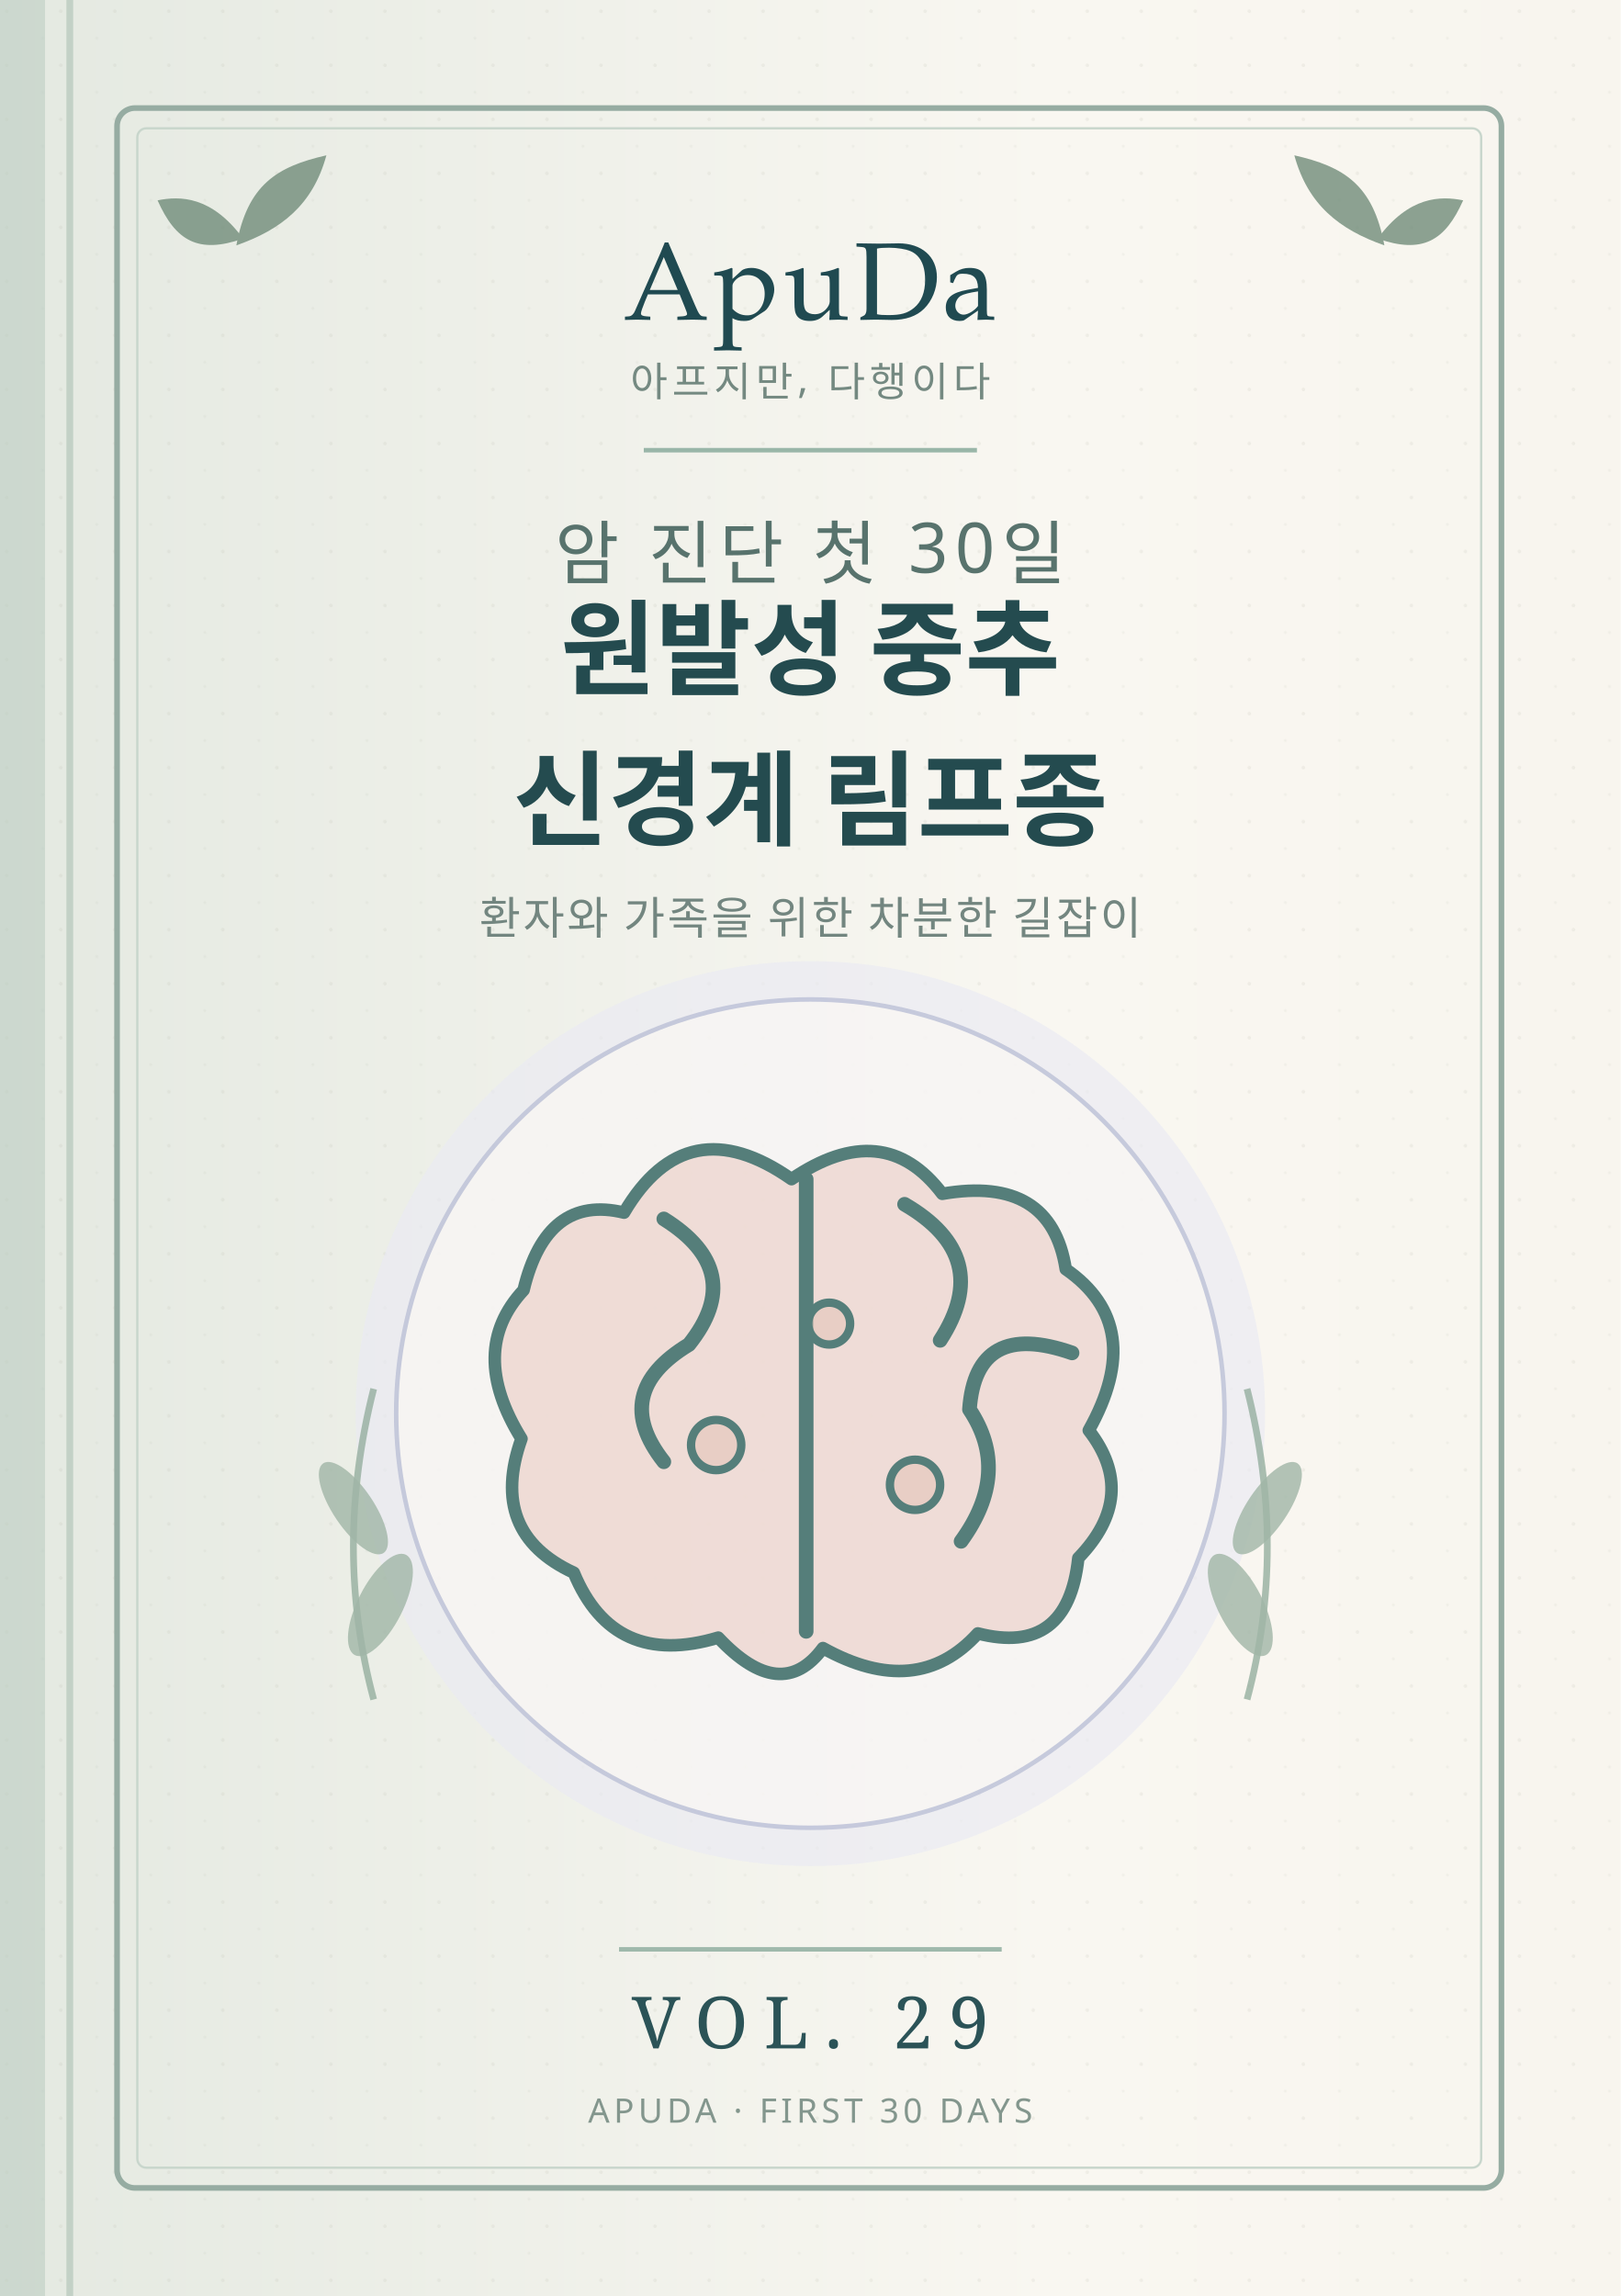
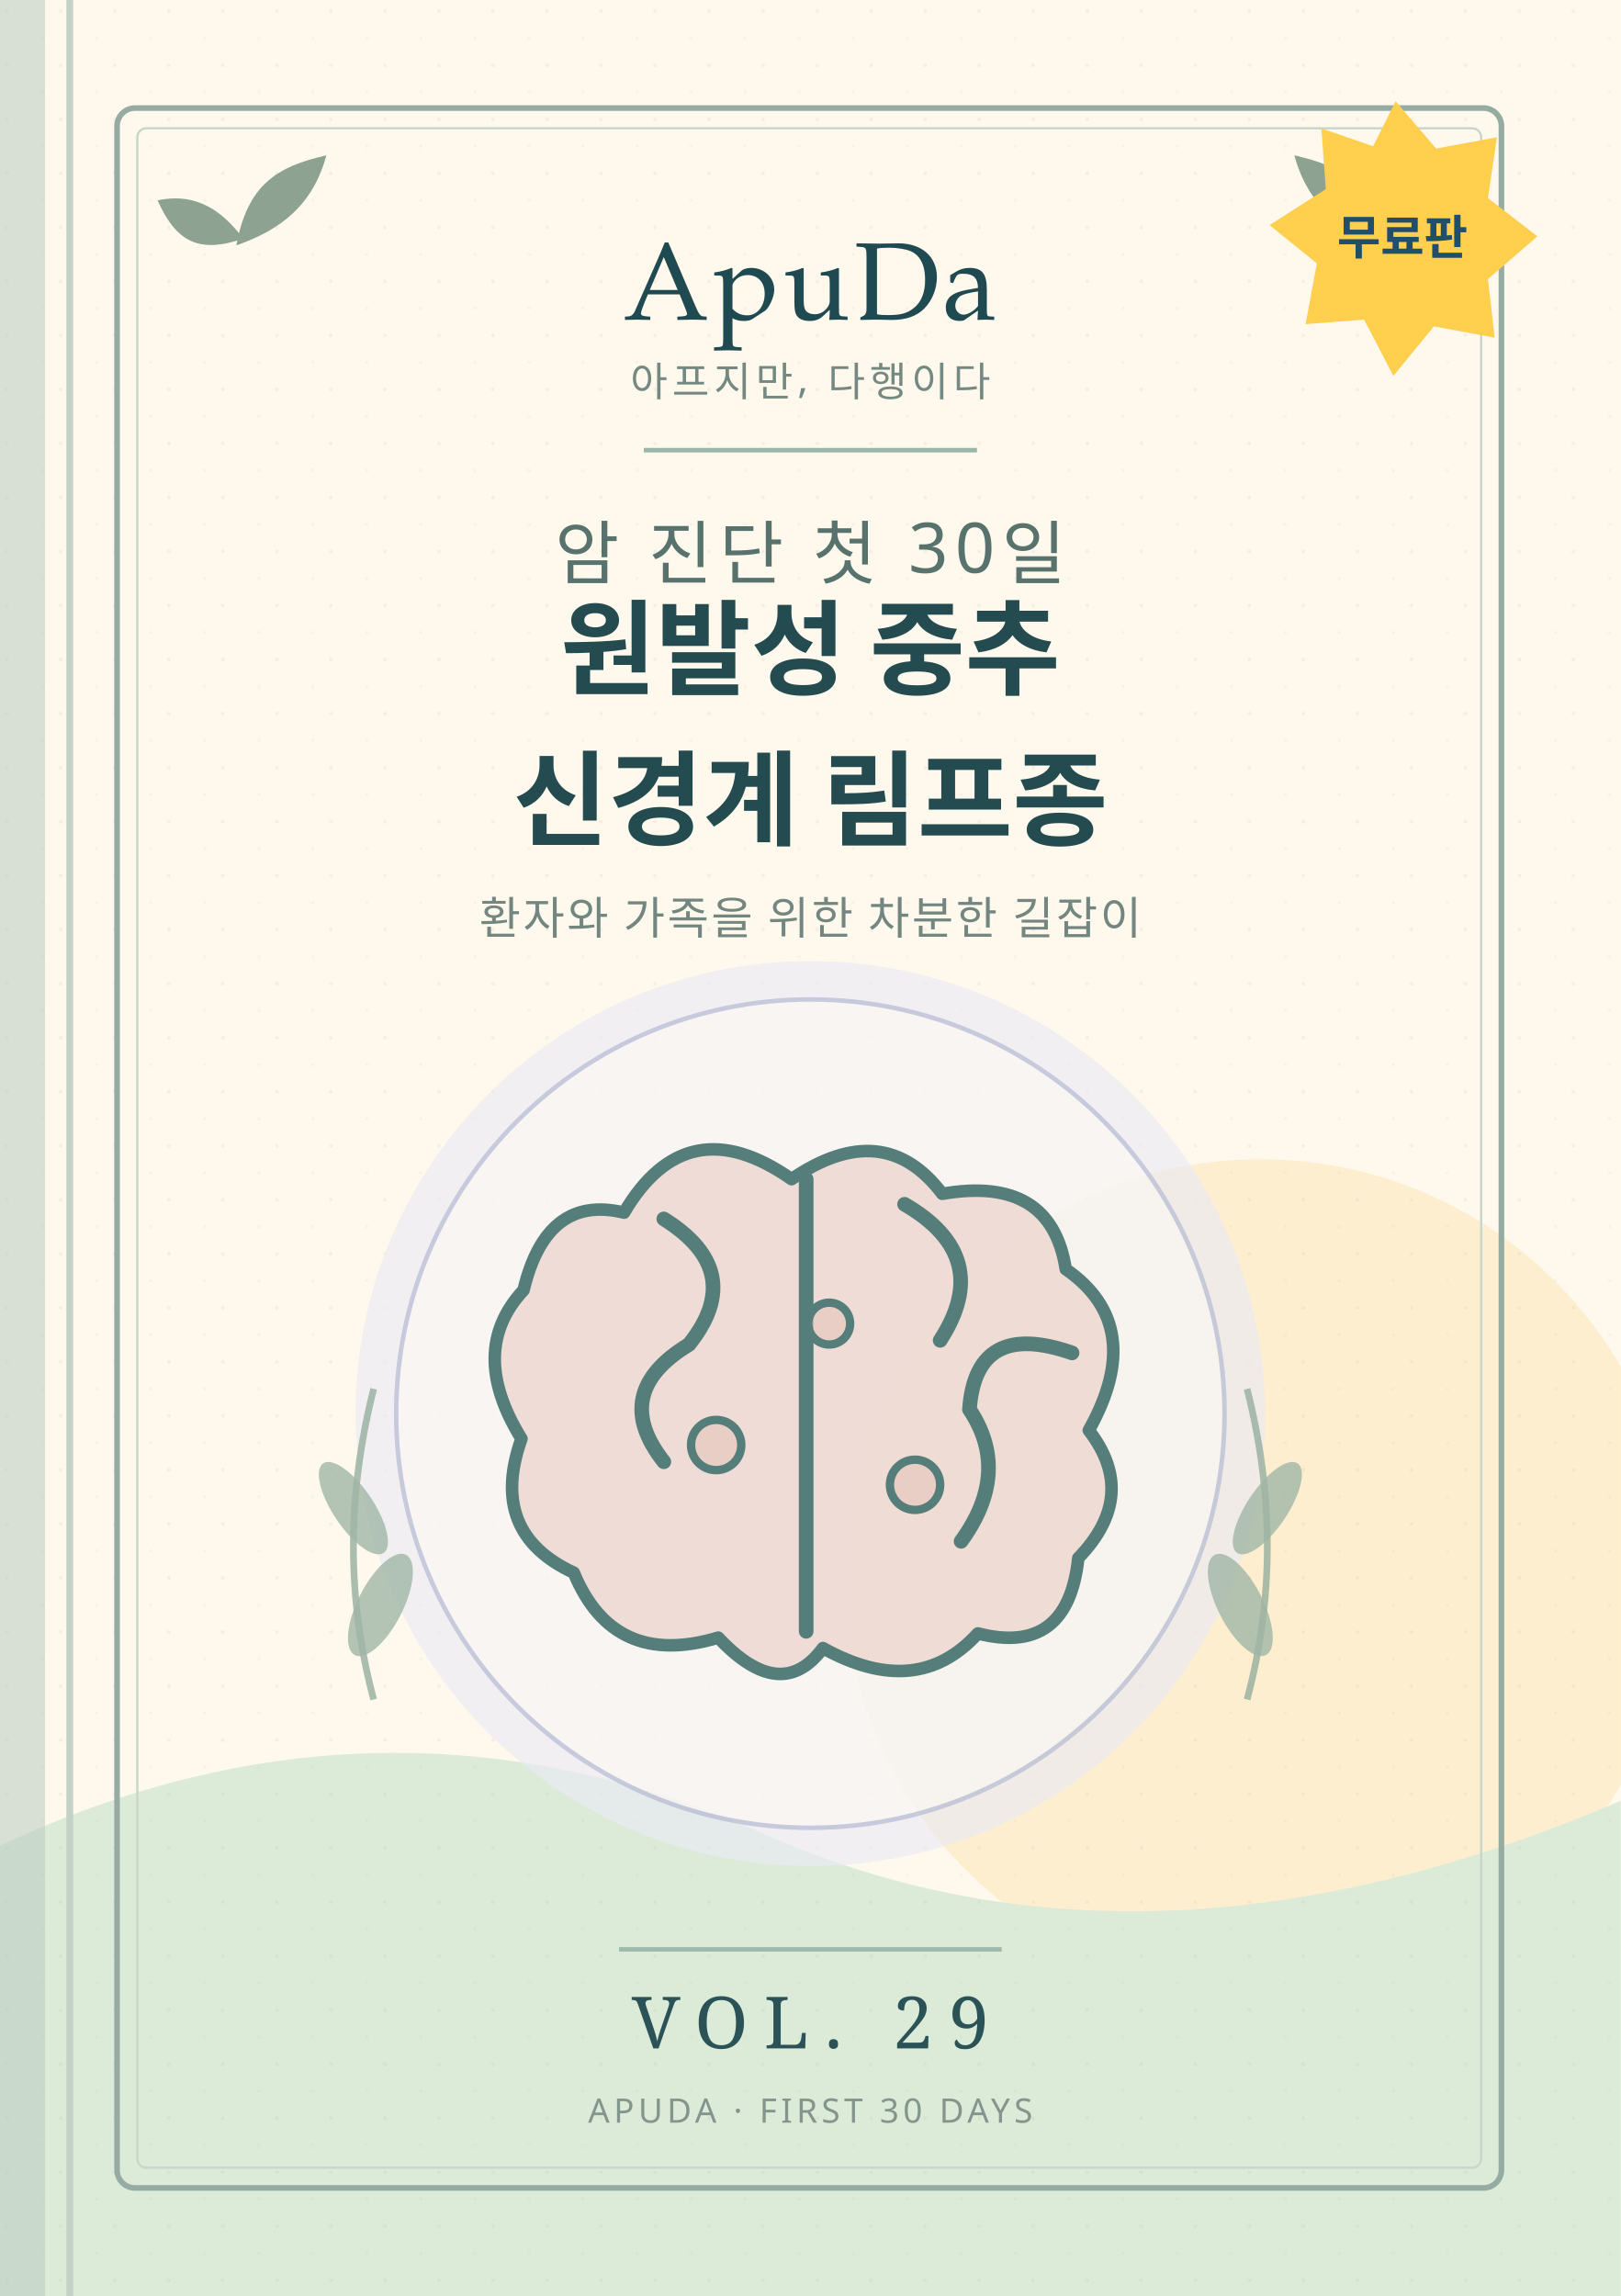
<svg xmlns="http://www.w3.org/2000/svg" width="720" height="1020" viewBox="0 0 720 1020" role="img" aria-labelledby="title description">
  <defs>
    <pattern id="paper" width="24" height="24" patternUnits="userSpaceOnUse">
      <circle cx="3" cy="5" r=".8" fill="#B6B8A9" opacity=".16" />
      <circle cx="19" cy="17" r=".65" fill="#B6B8A9" opacity=".12" />
    </pattern>
    <linearGradient id="book" x1="0" y1="0" x2="1" y2="0">
      <stop stop-color="#E4E9E1" />
      <stop offset=".65" stop-color="#F9F7F1" />
      <stop offset="1" stop-color="#F8F5EE" />
    </linearGradient>
  </defs>
-   <rect width="720" height="1020" fill="url(#book)" />
+   <rect width="720" height="1020" fill="#fff8ed" />
+   <circle cx="560" cy="700" r="185" fill="#fbe4b4" opacity=".5" />
+   <path d="M0 820 Q170 740 340 815 T720 800 V1020 H0Z" fill="#dcead8" />
  <rect width="720" height="1020" fill="url(#paper)" />
  <rect width="20" height="1020" fill="#B9CCC0" opacity=".56" />
  <path d="M31 0 V1020" stroke="#C3D1C6" stroke-width="3" />
  <rect x="52" y="48" width="615" height="924" rx="8" fill="none" stroke="#96ACA2" stroke-width="2.5" />
  <rect x="61" y="57" width="597" height="906" rx="4" fill="none" stroke="#C8D6CC" stroke-width="1" />
  <g fill="#708C79" opacity=".8">
    <path d="M105 109 C110 82 123 74 145 69 C139 91 125 102 105 109Z" />
    <path d="M108 106 C94 87 80 87 70 89 C78 107 88 113 108 106Z" />
    <path d="M615 109 C610 82 597 74 575 69 C581 91 595 102 615 109Z" />
    <path d="M612 106 C626 87 640 87 650 89 C642 107 632 113 612 106Z" />
  </g>
  <text x="360" y="142" font-family="Georgia,Palatino,serif" font-size="49" letter-spacing="1.8" text-anchor="middle" fill="#204A51">ApuDa</text>
  <text x="360" y="176" font-family="'Noto Sans KR','Malgun Gothic',sans-serif" font-size="18" text-anchor="middle" letter-spacing="2" fill="#748981">아프지만, 다행이다</text>
  <path d="M286 200 H434" stroke="#99B6A8" stroke-width="2" />
  <text x="360" y="257" font-family="'Noto Sans KR','Malgun Gothic',sans-serif" font-weight="500" font-size="31" text-anchor="middle" letter-spacing="3" fill="#58736D">암 진단 첫 30일</text>
  <g text-anchor="middle" font-family="'Noto Serif KR','Nanum Myeongjo','Malgun Gothic',serif" font-weight="700" fill="#244B4F">
    <text x="360" y="305" font-size="46">원발성 중추</text>
    <text x="360" y="372" font-size="46">신경계 림프종</text>
  </g>
  <text x="360" y="415" font-family="'Noto Sans KR','Malgun Gothic',sans-serif" font-size="20" text-anchor="middle" letter-spacing="1.1" fill="#738680">환자와 가족을 위한 차분한 길잡이</text>
  <ellipse cx="360" cy="628" rx="202" ry="201" fill="#E9EAF3" opacity=".66" />
  <circle cx="360" cy="628" r="184" fill="#FAF8F3" opacity=".68" stroke="#B3B8D1" stroke-width="2" />
  <g transform="translate(360 628) scale(.93)">
    <g fill="#E8C9BF" fill-opacity=".55" stroke="#557E7A" stroke-width="6" stroke-linecap="round" stroke-linejoin="round">
      <path d="M-9-112 Q-59-147-89-96 Q-126-105-137-59 Q-164-30-138 12 Q-154 57-113 76 Q-94 122-44 107 Q-14 139 6 112 Q51 137 80 105 Q123 116 128 69 Q157 39 133 8 Q161-42 122-69 Q115-114 63-105 Q35-142-9-112Z" />
    </g>
    <g fill="none" stroke="#557E7A" stroke-width="7" stroke-linecap="round" stroke-linejoin="round">
      <path d="M-2-112 V104 M-70-93 Q-30-68-58-33 Q-96-10-70 23 M45-100 Q88-75 62-35 M125-29 Q79-45 76-2 Q96 28 72 61" />
    </g>
    <circle cx="-45" cy="15" r="12" fill="#E5C7BC" fill-opacity=".65" stroke="#557E7A" stroke-width="4" />
    <circle cx="50" cy="34" r="12" fill="#E5C7BC" fill-opacity=".65" stroke="#557E7A" stroke-width="4" />
    <circle cx="9" cy="-43" r="10" fill="#E5C7BC" fill-opacity=".65" stroke="#557E7A" stroke-width="4" />
  </g>
  <path d="M166 755 Q148 688 166 617 M554 755 Q572 688 554 617" stroke="#8FAA9A" stroke-width="3" fill="none" opacity=".75" />
  <g fill="#A0B5A6" opacity=".8">
    <ellipse cx="157" cy="670" rx="9" ry="24" transform="rotate(-34 157 670)" />
    <ellipse cx="169" cy="713" rx="10" ry="25" transform="rotate(27 169 713)" />
    <ellipse cx="563" cy="670" rx="9" ry="24" transform="rotate(34 563 670)" />
    <ellipse cx="551" cy="713" rx="10" ry="25" transform="rotate(-27 551 713)" />
  </g>
  <path d="M275 866 H445" stroke="#9FB9AC" stroke-width="2" />
  <text x="360" y="910" font-family="Georgia,serif" font-size="32" letter-spacing="7" text-anchor="middle" fill="#2B5357">VOL. 29</text>
  <text x="360" y="943" font-family="'Noto Sans KR','Malgun Gothic',sans-serif" font-size="15" letter-spacing="1.8" text-anchor="middle" fill="#83968D">APUDA · FIRST 30 DAYS</text>
+   <path d="M620 45 L638 66 665 61 661 88 683 105 661 124 664 150 637 145 619 167 606 142 580 144 585 117 564 100 589 84 587 57 610 65Z" fill="#ffcf4d" />
+   <text x="623" y="113" text-anchor="middle" font-size="21" font-weight="900" font-family="sans-serif" fill="#214e68">무료판</text>
</svg>
